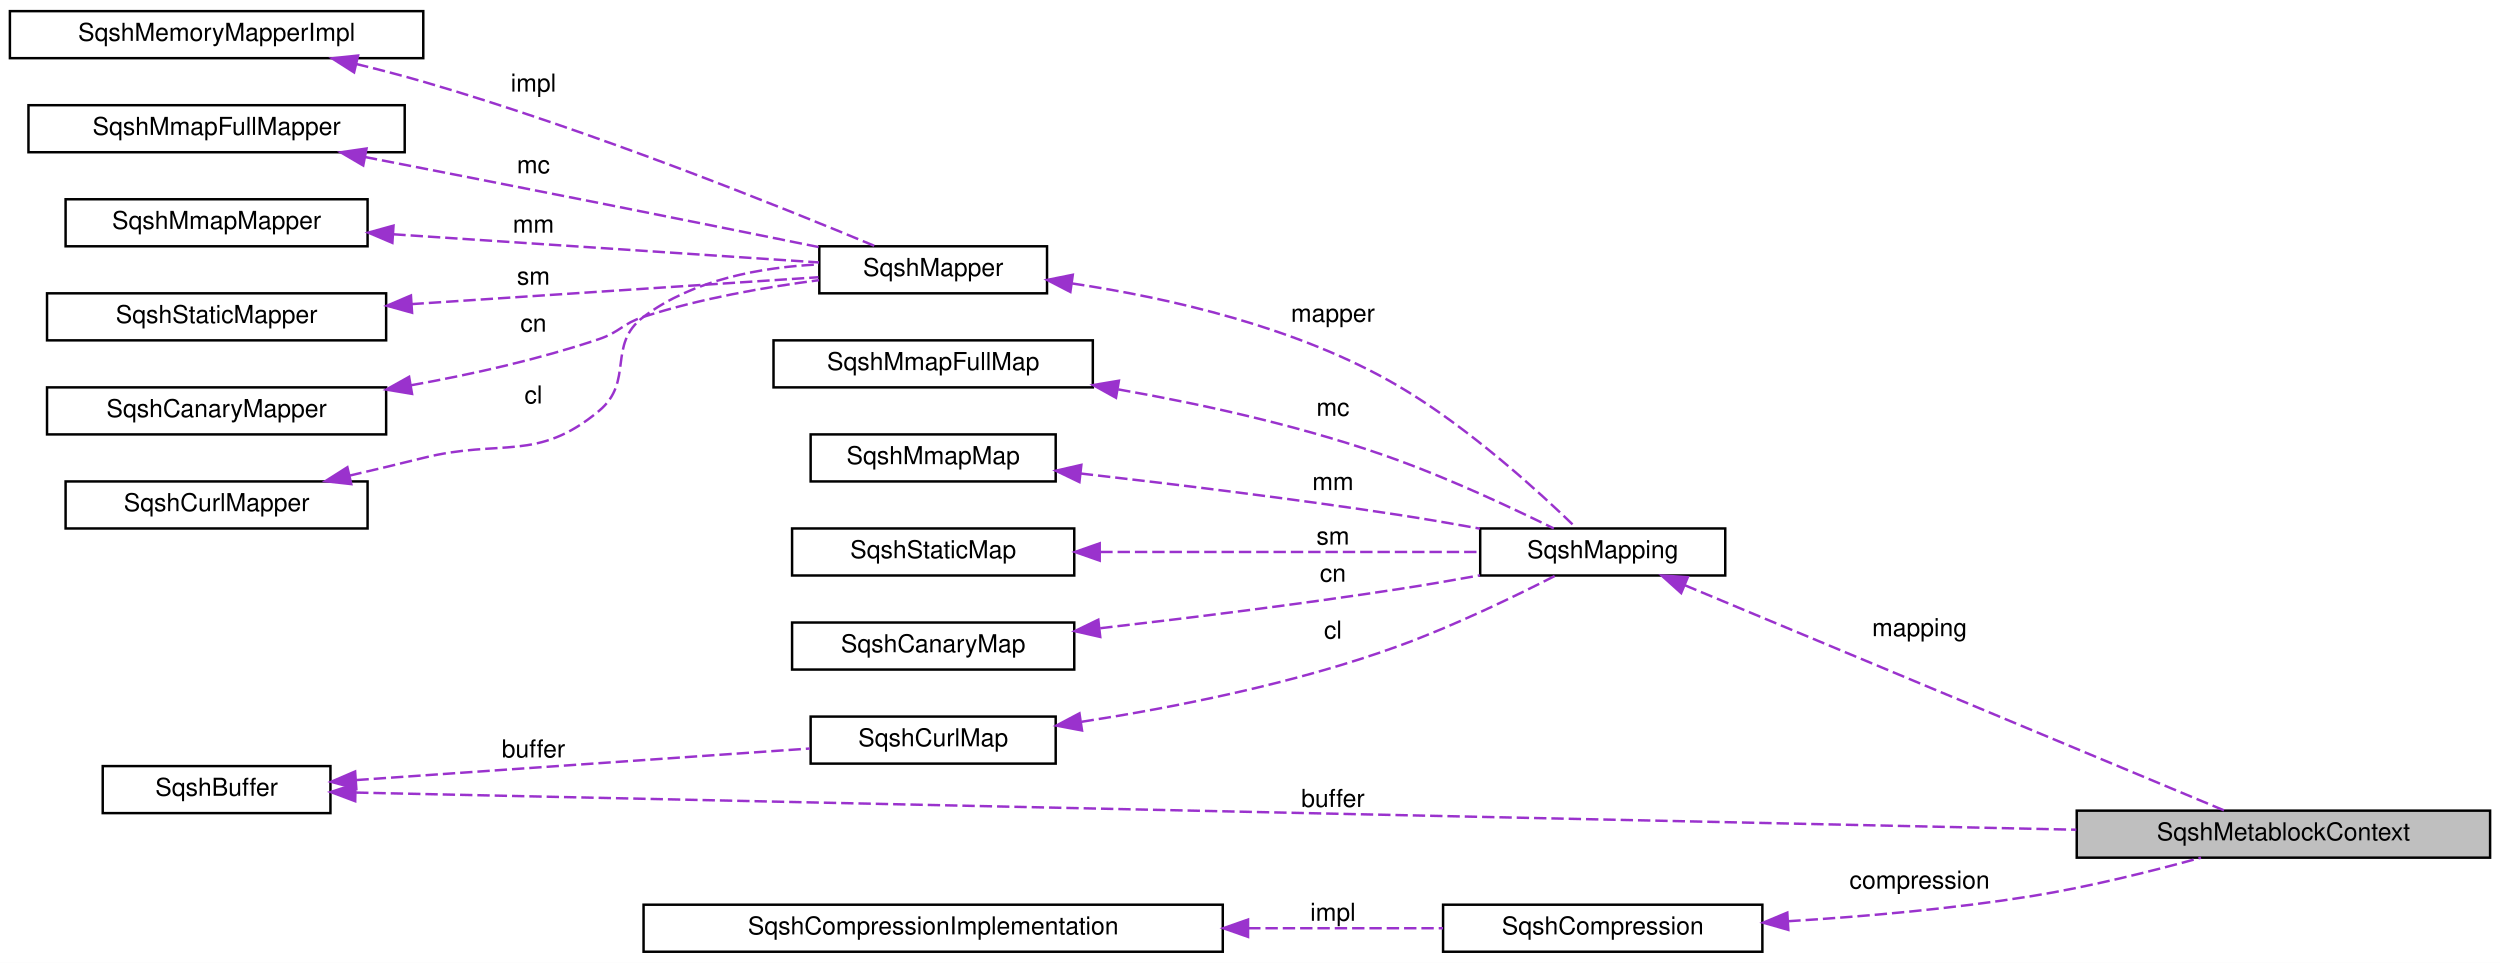
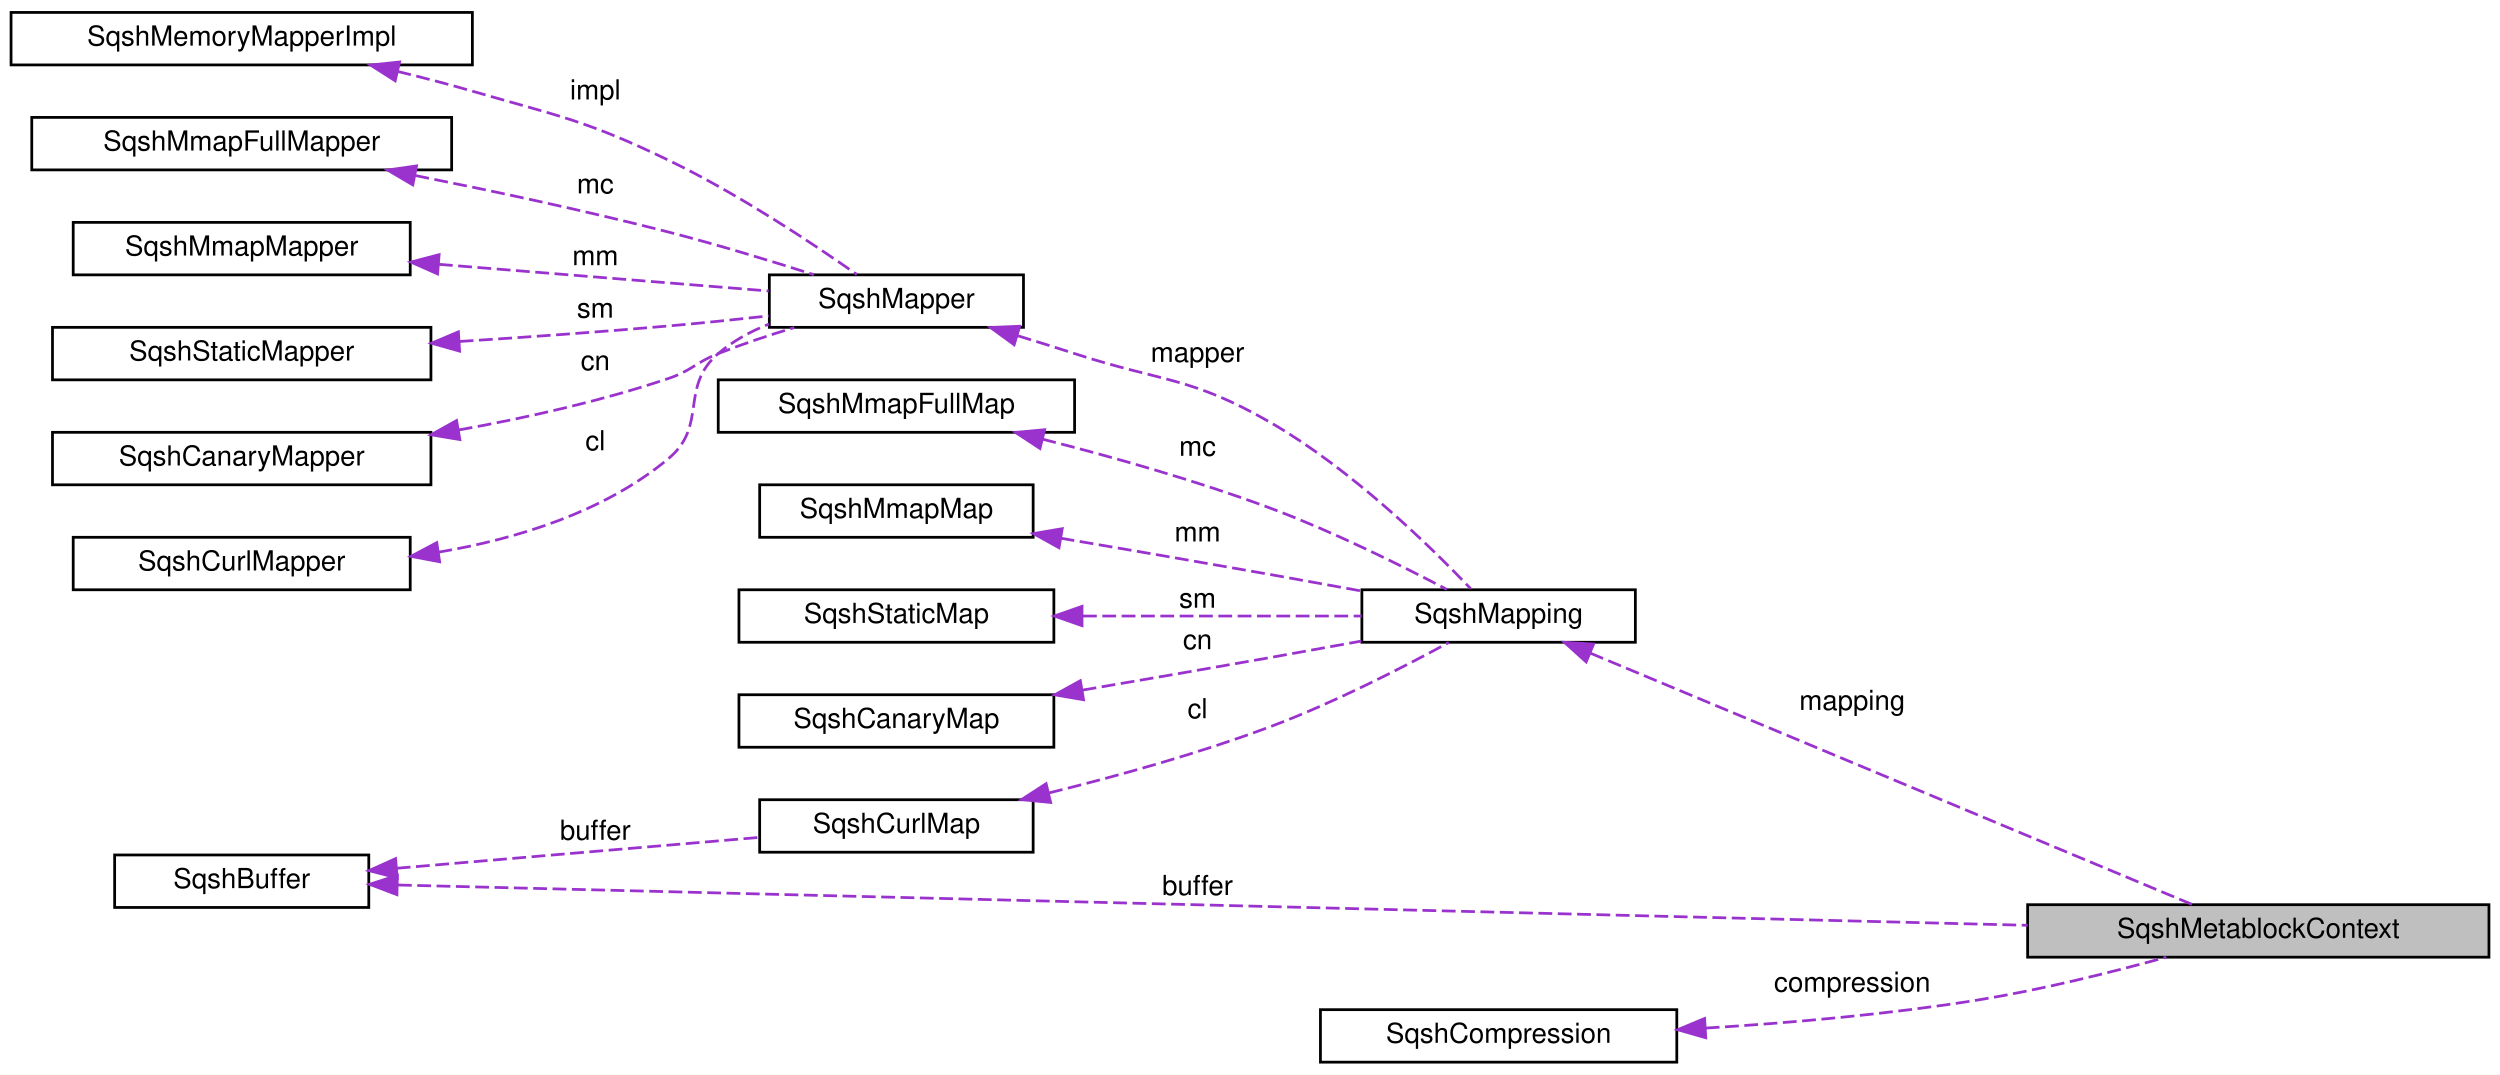
- <svg xmlns="http://www.w3.org/2000/svg" xmlns:xlink="http://www.w3.org/1999/xlink" width="1010pt" height="389pt" viewBox="0.00 0.00 1010.00 389.00">
+ <svg xmlns="http://www.w3.org/2000/svg" xmlns:xlink="http://www.w3.org/1999/xlink" width="905pt" height="389pt" viewBox="0.00 0.00 905.00 389.00">
  <g id="graph0" class="graph" transform="scale(1 1) rotate(0) translate(4 385)">
-     <polygon fill="white" stroke="transparent" points="-4,4 -4,-385 1006,-385 1006,4 -4,4" />
+     <polygon fill="white" stroke="transparent" points="-4,4 -4,-385 901,-385 901,4 -4,4" />
    <g id="node1" class="node">
      <g id="a_node1">
        <a xlink:title="The SqshMetablockContext struct.">
-           <polygon fill="#bfbfbf" stroke="black" points="835,-38.5 835,-57.5 1002,-57.5 1002,-38.5 835,-38.5" />
-           <text text-anchor="middle" x="918.5" y="-45.5" font-family="Helvetica,sans-Serif" font-size="10.00">SqshMetablockContext</text>
+           <polygon fill="#bfbfbf" stroke="black" points="730,-38.5 730,-57.5 897,-57.5 897,-38.5 730,-38.5" />
+           <text text-anchor="middle" x="813.5" y="-45.5" font-family="Helvetica,sans-Serif" font-size="10.00">SqshMetablockContext</text>
        </a>
      </g>
    </g>
    <g id="node2" class="node">
      <g id="a_node2">
        <a xlink:href="structSqshMapping.html" target="_top" xlink:title=" ">
-           <polygon fill="white" stroke="black" points="594,-152.5 594,-171.5 693,-171.5 693,-152.5 594,-152.5" />
-           <text text-anchor="middle" x="643.5" y="-159.5" font-family="Helvetica,sans-Serif" font-size="10.00">SqshMapping</text>
+           <polygon fill="white" stroke="black" points="489,-152.5 489,-171.5 588,-171.5 588,-152.5 489,-152.5" />
+           <text text-anchor="middle" x="538.5" y="-159.5" font-family="Helvetica,sans-Serif" font-size="10.00">SqshMapping</text>
        </a>
      </g>
    </g>
    <g id="edge1" class="edge">
-       <path fill="none" stroke="#9a32cd" stroke-dasharray="5,2" d="M676.71,-148.55C732.55,-125.23 845.98,-77.87 894.57,-57.58" />
-       <polygon fill="#9a32cd" stroke="#9a32cd" points="675.19,-145.39 667.31,-152.48 677.88,-151.85 675.19,-145.39" />
-       <text text-anchor="middle" x="771.5" y="-128" font-family="Helvetica,sans-Serif" font-size="10.00"> mapping</text>
+       <path fill="none" stroke="#9a32cd" stroke-dasharray="5,2" d="M571.71,-148.55C627.55,-125.23 740.98,-77.87 789.57,-57.58" />
+       <polygon fill="#9a32cd" stroke="#9a32cd" points="570.19,-145.39 562.31,-152.48 572.88,-151.85 570.19,-145.39" />
+       <text text-anchor="middle" x="666.5" y="-128" font-family="Helvetica,sans-Serif" font-size="10.00"> mapping</text>
    </g>
    <g id="node3" class="node">
      <g id="a_node3">
        <a xlink:href="structSqshMapper.html" target="_top" xlink:title=" ">
-           <polygon fill="white" stroke="black" points="327,-266.5 327,-285.5 419,-285.5 419,-266.5 327,-266.5" />
-           <text text-anchor="middle" x="373" y="-273.5" font-family="Helvetica,sans-Serif" font-size="10.00">SqshMapper</text>
+           <polygon fill="white" stroke="black" points="274.5,-266.5 274.5,-285.5 366.5,-285.5 366.5,-266.5 274.5,-266.5" />
+           <text text-anchor="middle" x="320.5" y="-273.5" font-family="Helvetica,sans-Serif" font-size="10.00">SqshMapper</text>
        </a>
      </g>
    </g>
    <g id="edge2" class="edge">
-       <path fill="none" stroke="#9a32cd" stroke-dasharray="5,2" d="M429.14,-270.49C468.13,-264.67 520.48,-252.84 561,-229 589.42,-212.28 618.16,-185.95 632.73,-171.79" />
-       <polygon fill="#9a32cd" stroke="#9a32cd" points="428.43,-267.05 419.02,-271.91 429.41,-273.99 428.43,-267.05" />
-       <text text-anchor="middle" x="534.5" y="-255" font-family="Helvetica,sans-Serif" font-size="10.00"> mapper</text>
+       <path fill="none" stroke="#9a32cd" stroke-dasharray="5,2" d="M364.46,-263.45C371.35,-261.35 378.38,-259.15 385,-257 416.81,-246.65 427.04,-248.74 456,-232 485.39,-215.01 514.18,-186.8 528.37,-171.91" />
+       <polygon fill="#9a32cd" stroke="#9a32cd" points="363.12,-260.2 354.55,-266.44 365.14,-266.9 363.12,-260.2" />
+       <text text-anchor="middle" x="429.5" y="-254" font-family="Helvetica,sans-Serif" font-size="10.00"> mapper</text>
    </g>
    <g id="node4" class="node">
      <g id="a_node4">
        <a xlink:href="structSqshMemoryMapperImpl.html" target="_top" xlink:title=" ">
          <polygon fill="white" stroke="black" points="0,-361.5 0,-380.5 167,-380.5 167,-361.5 0,-361.5" />
          <text text-anchor="middle" x="83.5" y="-368.5" font-family="Helvetica,sans-Serif" font-size="10.00">SqshMemoryMapperImpl</text>
        </a>
      </g>
    </g>
    <g id="edge3" class="edge">
-       <path fill="none" stroke="#9a32cd" stroke-dasharray="5,2" d="M139.89,-359.15C148.99,-356.94 158.29,-354.53 167,-352 234.8,-332.32 312.3,-301.12 349.61,-285.53" />
+       <path fill="none" stroke="#9a32cd" stroke-dasharray="5,2" d="M139.89,-359.15C148.99,-356.94 158.29,-354.53 167,-352 199.13,-342.68 207.86,-341.52 238,-327 263.26,-314.83 290.47,-296.67 306.19,-285.62" />
      <polygon fill="#9a32cd" stroke="#9a32cd" points="139.05,-355.75 130.12,-361.45 140.66,-362.56 139.05,-355.75" />
-       <text text-anchor="middle" x="211.5" y="-348" font-family="Helvetica,sans-Serif" font-size="10.00"> impl</text>
+       <text text-anchor="middle" x="211.5" y="-349" font-family="Helvetica,sans-Serif" font-size="10.00"> impl</text>
    </g>
    <g id="node5" class="node">
      <g id="a_node5">
        <a xlink:href="structSqshMmapFullMapper.html" target="_top" xlink:title=" ">
          <polygon fill="white" stroke="black" points="7.5,-323.5 7.5,-342.5 159.5,-342.5 159.5,-323.5 7.5,-323.5" />
          <text text-anchor="middle" x="83.5" y="-330.5" font-family="Helvetica,sans-Serif" font-size="10.00">SqshMmapFullMapper</text>
        </a>
      </g>
    </g>
    <g id="edge4" class="edge">
-       <path fill="none" stroke="#9a32cd" stroke-dasharray="5,2" d="M143.42,-321.57C171.99,-316 206.79,-309.19 238,-303 267.56,-297.13 300.77,-290.44 326.73,-285.19" />
-       <polygon fill="#9a32cd" stroke="#9a32cd" points="142.74,-318.13 133.6,-323.48 144.08,-325 142.74,-318.13" />
+       <path fill="none" stroke="#9a32cd" stroke-dasharray="5,2" d="M146.38,-321.45C174.48,-315.86 208.06,-308.7 238,-301 255.63,-296.47 275.13,-290.52 290.64,-285.56" />
+       <polygon fill="#9a32cd" stroke="#9a32cd" points="145.43,-318.07 136.29,-323.44 146.78,-324.94 145.43,-318.07" />
      <text text-anchor="middle" x="211.5" y="-315" font-family="Helvetica,sans-Serif" font-size="10.00"> mc</text>
    </g>
    <g id="node6" class="node">
      <g id="a_node6">
        <a xlink:href="structSqshMmapMapper.html" target="_top" xlink:title=" ">
          <polygon fill="white" stroke="black" points="22.5,-285.5 22.5,-304.5 144.5,-304.5 144.5,-285.5 22.5,-285.5" />
          <text text-anchor="middle" x="83.5" y="-292.5" font-family="Helvetica,sans-Serif" font-size="10.00">SqshMmapMapper</text>
        </a>
      </g>
    </g>
    <g id="edge5" class="edge">
-       <path fill="none" stroke="#9a32cd" stroke-dasharray="5,2" d="M154.9,-290.35C208.53,-286.8 280.77,-282.03 326.87,-278.98" />
-       <polygon fill="#9a32cd" stroke="#9a32cd" points="154.52,-286.87 144.77,-291.02 154.98,-293.85 154.52,-286.87" />
-       <text text-anchor="middle" x="211.5" y="-291" font-family="Helvetica,sans-Serif" font-size="10.00"> mm</text>
+       <path fill="none" stroke="#9a32cd" stroke-dasharray="5,2" d="M154.88,-289.31C193.59,-286.18 240.47,-282.39 274.29,-279.66" />
+       <polygon fill="#9a32cd" stroke="#9a32cd" points="154.4,-285.84 144.71,-290.13 154.96,-292.81 154.4,-285.84" />
+       <text text-anchor="middle" x="211.5" y="-289" font-family="Helvetica,sans-Serif" font-size="10.00"> mm</text>
    </g>
    <g id="node7" class="node">
      <g id="a_node7">
        <a xlink:href="structSqshStaticMapper.html" target="_top" xlink:title=" ">
          <polygon fill="white" stroke="black" points="15,-247.5 15,-266.5 152,-266.5 152,-247.5 15,-247.5" />
          <text text-anchor="middle" x="83.5" y="-254.5" font-family="Helvetica,sans-Serif" font-size="10.00">SqshStaticMapper</text>
        </a>
      </g>
    </g>
    <g id="edge6" class="edge">
-       <path fill="none" stroke="#9a32cd" stroke-dasharray="5,2" d="M162.25,-262.14C214.88,-265.62 282.6,-270.09 326.64,-273" />
-       <polygon fill="#9a32cd" stroke="#9a32cd" points="162.48,-258.65 152.27,-261.48 162.02,-265.63 162.48,-258.65" />
+       <path fill="none" stroke="#9a32cd" stroke-dasharray="5,2" d="M162.39,-261.39C186.63,-262.94 213.44,-264.85 238,-267 249.77,-268.03 262.48,-269.34 274.27,-270.64" />
+       <polygon fill="#9a32cd" stroke="#9a32cd" points="162.38,-257.89 152.18,-260.75 161.94,-264.87 162.38,-257.89" />
      <text text-anchor="middle" x="211.5" y="-270" font-family="Helvetica,sans-Serif" font-size="10.00"> sm</text>
    </g>
    <g id="node8" class="node">
      <g id="a_node8">
        <a xlink:href="structSqshCanaryMapper.html" target="_top" xlink:title=" ">
          <polygon fill="white" stroke="black" points="15,-209.5 15,-228.5 152,-228.5 152,-209.5 15,-209.5" />
          <text text-anchor="middle" x="83.5" y="-216.5" font-family="Helvetica,sans-Serif" font-size="10.00">SqshCanaryMapper</text>
        </a>
      </g>
    </g>
    <g id="edge7" class="edge">
-       <path fill="none" stroke="#9a32cd" stroke-dasharray="5,2" d="M162.06,-229.35C186.71,-233.78 213.83,-239.85 238,-248 246.48,-250.86 247.49,-254.25 256,-257 278.81,-264.38 305.12,-268.99 326.91,-271.82" />
+       <path fill="none" stroke="#9a32cd" stroke-dasharray="5,2" d="M162.06,-229.35C186.71,-233.78 213.83,-239.85 238,-248 246.48,-250.86 247.68,-253.71 256,-257 264.77,-260.48 274.44,-263.67 283.53,-266.42" />
      <polygon fill="#9a32cd" stroke="#9a32cd" points="162.47,-225.87 152.02,-227.61 161.28,-232.77 162.47,-225.87" />
      <text text-anchor="middle" x="211.5" y="-251" font-family="Helvetica,sans-Serif" font-size="10.00"> cn</text>
    </g>
    <g id="node9" class="node">
      <g id="a_node9">
        <a xlink:href="structSqshCurlMapper.html" target="_top" xlink:title=" ">
          <polygon fill="white" stroke="black" points="22.5,-171.5 22.5,-190.5 144.5,-190.5 144.5,-171.5 22.5,-171.5" />
          <text text-anchor="middle" x="83.5" y="-178.5" font-family="Helvetica,sans-Serif" font-size="10.00">SqshCurlMapper</text>
        </a>
      </g>
    </g>
    <g id="edge8" class="edge">
-       <path fill="none" stroke="#9a32cd" stroke-dasharray="5,2" d="M137.16,-192.84C147.09,-195.15 157.37,-197.6 167,-200 198.7,-207.89 212.91,-198.08 238,-219 252.35,-230.97 241.07,-245.76 256,-257 276.05,-272.1 303.61,-277.07 326.84,-278.17" />
-       <polygon fill="#9a32cd" stroke="#9a32cd" points="137.92,-189.42 127.39,-190.58 136.34,-196.24 137.92,-189.42" />
+       <path fill="none" stroke="#9a32cd" stroke-dasharray="5,2" d="M154.68,-185.11C183.19,-189.92 214.8,-199.66 238,-219 252.35,-230.97 241.82,-244.82 256,-257 261.33,-261.57 267.72,-265.05 274.37,-267.68" />
+       <polygon fill="#9a32cd" stroke="#9a32cd" points="155.15,-181.64 144.74,-183.6 154.11,-188.56 155.15,-181.64" />
      <text text-anchor="middle" x="211.5" y="-222" font-family="Helvetica,sans-Serif" font-size="10.00"> cl</text>
    </g>
    <g id="node10" class="node">
      <g id="a_node10">
        <a xlink:href="structSqshMmapFullMap.html" target="_top" xlink:title=" ">
-           <polygon fill="white" stroke="black" points="308.5,-228.5 308.5,-247.5 437.5,-247.5 437.5,-228.5 308.5,-228.5" />
-           <text text-anchor="middle" x="373" y="-235.5" font-family="Helvetica,sans-Serif" font-size="10.00">SqshMmapFullMap</text>
+           <polygon fill="white" stroke="black" points="256,-228.5 256,-247.5 385,-247.5 385,-228.5 256,-228.5" />
+           <text text-anchor="middle" x="320.5" y="-235.5" font-family="Helvetica,sans-Serif" font-size="10.00">SqshMmapFullMap</text>
        </a>
      </g>
    </g>
    <g id="edge9" class="edge">
-       <path fill="none" stroke="#9a32cd" stroke-dasharray="5,2" d="M447.74,-227.69C482.72,-221.53 524.71,-212.26 561,-199 583.04,-190.95 607.43,-179.52 623.74,-171.5" />
-       <polygon fill="#9a32cd" stroke="#9a32cd" points="446.86,-224.29 437.6,-229.43 448.04,-231.19 446.86,-224.29" />
-       <text text-anchor="middle" x="534.5" y="-217" font-family="Helvetica,sans-Serif" font-size="10.00"> mc</text>
+       <path fill="none" stroke="#9a32cd" stroke-dasharray="5,2" d="M373.37,-226.03C398.64,-219.62 429.26,-210.98 456,-201 478.63,-192.55 503.53,-180.15 519.77,-171.62" />
+       <polygon fill="#9a32cd" stroke="#9a32cd" points="372.47,-222.65 363.61,-228.46 374.16,-229.44 372.47,-222.65" />
+       <text text-anchor="middle" x="429.5" y="-220" font-family="Helvetica,sans-Serif" font-size="10.00"> mc</text>
    </g>
    <g id="node11" class="node">
      <g id="a_node11">
        <a xlink:href="structSqshMmapMap.html" target="_top" xlink:title=" ">
-           <polygon fill="white" stroke="black" points="323.5,-190.5 323.5,-209.5 422.5,-209.5 422.5,-190.5 323.5,-190.5" />
-           <text text-anchor="middle" x="373" y="-197.5" font-family="Helvetica,sans-Serif" font-size="10.00">SqshMmapMap</text>
+           <polygon fill="white" stroke="black" points="271,-190.5 271,-209.5 370,-209.5 370,-190.5 271,-190.5" />
+           <text text-anchor="middle" x="320.5" y="-197.5" font-family="Helvetica,sans-Serif" font-size="10.00">SqshMmapMap</text>
        </a>
      </g>
    </g>
    <g id="edge10" class="edge">
-       <path fill="none" stroke="#9a32cd" stroke-dasharray="5,2" d="M432.63,-193.7C469.54,-189.5 518.15,-183.57 561,-177 571.67,-175.36 583.08,-173.4 593.88,-171.44" />
-       <polygon fill="#9a32cd" stroke="#9a32cd" points="432.09,-190.24 422.54,-194.83 432.87,-197.19 432.09,-190.24" />
-       <text text-anchor="middle" x="534.5" y="-187" font-family="Helvetica,sans-Serif" font-size="10.00"> mm</text>
+       <path fill="none" stroke="#9a32cd" stroke-dasharray="5,2" d="M379.95,-190.17C403.58,-186.15 431.1,-181.42 456,-177 466.62,-175.11 478.02,-173.05 488.82,-171.06" />
+       <polygon fill="#9a32cd" stroke="#9a32cd" points="379.36,-186.72 370.08,-191.84 380.53,-193.62 379.36,-186.72" />
+       <text text-anchor="middle" x="429.5" y="-189" font-family="Helvetica,sans-Serif" font-size="10.00"> mm</text>
    </g>
    <g id="node12" class="node">
      <g id="a_node12">
        <a xlink:href="structSqshStaticMap.html" target="_top" xlink:title=" ">
-           <polygon fill="white" stroke="black" points="316,-152.5 316,-171.5 430,-171.5 430,-152.5 316,-152.5" />
-           <text text-anchor="middle" x="373" y="-159.5" font-family="Helvetica,sans-Serif" font-size="10.00">SqshStaticMap</text>
+           <polygon fill="white" stroke="black" points="263.5,-152.5 263.5,-171.5 377.5,-171.5 377.5,-152.5 263.5,-152.5" />
+           <text text-anchor="middle" x="320.5" y="-159.5" font-family="Helvetica,sans-Serif" font-size="10.00">SqshStaticMap</text>
        </a>
      </g>
    </g>
    <g id="edge11" class="edge">
-       <path fill="none" stroke="#9a32cd" stroke-dasharray="5,2" d="M440.5,-162C488.07,-162 551.04,-162 593.94,-162" />
-       <polygon fill="#9a32cd" stroke="#9a32cd" points="440.29,-158.5 430.29,-162 440.29,-165.5 440.29,-158.5" />
-       <text text-anchor="middle" x="534.5" y="-165" font-family="Helvetica,sans-Serif" font-size="10.00"> sm</text>
+       <path fill="none" stroke="#9a32cd" stroke-dasharray="5,2" d="M388.04,-162C420.63,-162 459.15,-162 488.93,-162" />
+       <polygon fill="#9a32cd" stroke="#9a32cd" points="387.69,-158.5 377.69,-162 387.69,-165.5 387.69,-158.5" />
+       <text text-anchor="middle" x="429.5" y="-165" font-family="Helvetica,sans-Serif" font-size="10.00"> sm</text>
    </g>
    <g id="node13" class="node">
      <g id="a_node13">
        <a xlink:href="structSqshCanaryMap.html" target="_top" xlink:title=" ">
-           <polygon fill="white" stroke="black" points="316,-114.5 316,-133.5 430,-133.5 430,-114.5 316,-114.5" />
-           <text text-anchor="middle" x="373" y="-121.5" font-family="Helvetica,sans-Serif" font-size="10.00">SqshCanaryMap</text>
+           <polygon fill="white" stroke="black" points="263.5,-114.5 263.5,-133.5 377.5,-133.5 377.5,-114.5 263.5,-114.5" />
+           <text text-anchor="middle" x="320.5" y="-121.5" font-family="Helvetica,sans-Serif" font-size="10.00">SqshCanaryMap</text>
        </a>
      </g>
    </g>
    <g id="edge12" class="edge">
-       <path fill="none" stroke="#9a32cd" stroke-dasharray="5,2" d="M440.49,-131.2C476.27,-135.32 521.13,-140.88 561,-147 571.67,-148.64 583.08,-150.6 593.88,-152.56" />
-       <polygon fill="#9a32cd" stroke="#9a32cd" points="440.5,-127.68 430.17,-130.02 439.71,-134.64 440.5,-127.68" />
-       <text text-anchor="middle" x="534.5" y="-150" font-family="Helvetica,sans-Serif" font-size="10.00"> cn</text>
+       <path fill="none" stroke="#9a32cd" stroke-dasharray="5,2" d="M387.91,-135.19C409.63,-138.89 433.85,-143.07 456,-147 466.62,-148.89 478.02,-150.95 488.82,-152.94" />
+       <polygon fill="#9a32cd" stroke="#9a32cd" points="388.25,-131.69 377.81,-133.47 387.08,-138.59 388.25,-131.69" />
+       <text text-anchor="middle" x="429.5" y="-150" font-family="Helvetica,sans-Serif" font-size="10.00"> cn</text>
    </g>
    <g id="node14" class="node">
      <g id="a_node14">
        <a xlink:href="structSqshCurlMap.html" target="_top" xlink:title=" ">
-           <polygon fill="white" stroke="black" points="323.5,-76.5 323.5,-95.5 422.5,-95.5 422.5,-76.5 323.5,-76.5" />
-           <text text-anchor="middle" x="373" y="-83.5" font-family="Helvetica,sans-Serif" font-size="10.00">SqshCurlMap</text>
+           <polygon fill="white" stroke="black" points="271,-76.5 271,-95.5 370,-95.5 370,-76.5 271,-76.5" />
+           <text text-anchor="middle" x="320.5" y="-83.5" font-family="Helvetica,sans-Serif" font-size="10.00">SqshCurlMap</text>
        </a>
      </g>
    </g>
    <g id="edge13" class="edge">
-       <path fill="none" stroke="#9a32cd" stroke-dasharray="5,2" d="M432.97,-93.4C470.4,-99.2 519.45,-108.89 561,-124 583.45,-132.17 608.17,-144.14 624.44,-152.46" />
-       <polygon fill="#9a32cd" stroke="#9a32cd" points="433.14,-89.88 422.73,-91.86 432.1,-96.81 433.14,-89.88" />
-       <text text-anchor="middle" x="534.5" y="-127" font-family="Helvetica,sans-Serif" font-size="10.00"> cl</text>
+       <path fill="none" stroke="#9a32cd" stroke-dasharray="5,2" d="M375.76,-97.97C400.57,-104.09 430.14,-112.3 456,-122 479.02,-130.64 504.25,-143.6 520.45,-152.41" />
+       <polygon fill="#9a32cd" stroke="#9a32cd" points="376.33,-94.5 365.79,-95.56 374.69,-101.31 376.33,-94.5" />
+       <text text-anchor="middle" x="429.5" y="-125" font-family="Helvetica,sans-Serif" font-size="10.00"> cl</text>
    </g>
    <g id="node15" class="node">
      <g id="a_node15">
        <a xlink:href="structSqshBuffer.html" target="_top" xlink:title="The SqshBuffer struct is a buffer for arbitrary data.">
          <polygon fill="white" stroke="black" points="37.5,-56.5 37.5,-75.5 129.5,-75.5 129.5,-56.5 37.5,-56.5" />
          <text text-anchor="middle" x="83.5" y="-63.5" font-family="Helvetica,sans-Serif" font-size="10.00">SqshBuffer</text>
        </a>
      </g>
    </g>
    <g id="edge15" class="edge">
-       <path fill="none" stroke="#9a32cd" stroke-dasharray="5,2" d="M139.86,-64.8C282.91,-61.71 665.43,-53.45 834.82,-49.79" />
-       <polygon fill="#9a32cd" stroke="#9a32cd" points="139.5,-61.31 129.58,-65.03 139.65,-68.31 139.5,-61.31" />
-       <text text-anchor="middle" x="534.5" y="-59" font-family="Helvetica,sans-Serif" font-size="10.00"> buffer</text>
+       <path fill="none" stroke="#9a32cd" stroke-dasharray="5,2" d="M140.04,-64.63C267.24,-61.48 580.2,-53.74 729.99,-50.04" />
+       <polygon fill="#9a32cd" stroke="#9a32cd" points="139.68,-61.13 129.76,-64.88 139.85,-68.13 139.68,-61.13" />
+       <text text-anchor="middle" x="429.5" y="-61" font-family="Helvetica,sans-Serif" font-size="10.00"> buffer</text>
    </g>
    <g id="edge14" class="edge">
-       <path fill="none" stroke="#9a32cd" stroke-dasharray="5,2" d="M139.99,-69.86C193.1,-73.55 272.42,-79.07 323.18,-82.6" />
-       <polygon fill="#9a32cd" stroke="#9a32cd" points="139.96,-66.35 129.74,-69.15 139.47,-73.33 139.96,-66.35" />
-       <text text-anchor="middle" x="211.5" y="-79" font-family="Helvetica,sans-Serif" font-size="10.00"> buffer</text>
+       <path fill="none" stroke="#9a32cd" stroke-dasharray="5,2" d="M139.61,-70.69C179.44,-74.08 232.75,-78.62 270.98,-81.87" />
+       <polygon fill="#9a32cd" stroke="#9a32cd" points="139.79,-67.19 129.53,-69.83 139.2,-74.17 139.79,-67.19" />
+       <text text-anchor="middle" x="211.5" y="-81" font-family="Helvetica,sans-Serif" font-size="10.00"> buffer</text>
    </g>
    <g id="node16" class="node">
      <g id="a_node16">
        <a xlink:href="structSqshCompression.html" target="_top" xlink:title=" ">
-           <polygon fill="white" stroke="black" points="579,-0.5 579,-19.5 708,-19.5 708,-0.5 579,-0.5" />
-           <text text-anchor="middle" x="643.5" y="-7.5" font-family="Helvetica,sans-Serif" font-size="10.00">SqshCompression</text>
+           <polygon fill="white" stroke="black" points="474,-0.5 474,-19.5 603,-19.5 603,-0.5 474,-0.5" />
+           <text text-anchor="middle" x="538.5" y="-7.5" font-family="Helvetica,sans-Serif" font-size="10.00">SqshCompression</text>
        </a>
      </g>
    </g>
    <g id="edge16" class="edge">
-       <path fill="none" stroke="#9a32cd" stroke-dasharray="5,2" d="M718.47,-12.83C749.1,-14.71 784.9,-17.84 817,-23 840.08,-26.71 865.63,-33.1 885.2,-38.49" />
-       <polygon fill="#9a32cd" stroke="#9a32cd" points="718.48,-9.33 708.29,-12.24 718.07,-16.31 718.48,-9.33" />
-       <text text-anchor="middle" x="771.5" y="-26" font-family="Helvetica,sans-Serif" font-size="10.00"> compression</text>
-     </g>
-     <g id="node17" class="node">
-       <g id="a_node17">
-         <a xlink:href="structSqshCompressionImplementation.html" target="_top" xlink:title=" ">
-           <polygon fill="white" stroke="black" points="256,-0.5 256,-19.5 490,-19.5 490,-0.5 256,-0.5" />
-           <text text-anchor="middle" x="373" y="-7.5" font-family="Helvetica,sans-Serif" font-size="10.00">SqshCompressionImplementation</text>
-         </a>
-       </g>
-     </g>
-     <g id="edge17" class="edge">
-       <path fill="none" stroke="#9a32cd" stroke-dasharray="5,2" d="M500.24,-10C527.56,-10 555.32,-10 578.98,-10" />
-       <polygon fill="#9a32cd" stroke="#9a32cd" points="500.21,-6.5 490.21,-10 500.21,-13.5 500.21,-6.5" />
-       <text text-anchor="middle" x="534.5" y="-13" font-family="Helvetica,sans-Serif" font-size="10.00"> impl</text>
+       <path fill="none" stroke="#9a32cd" stroke-dasharray="5,2" d="M613.47,-12.83C644.1,-14.71 679.9,-17.84 712,-23 735.08,-26.71 760.63,-33.1 780.2,-38.49" />
+       <polygon fill="#9a32cd" stroke="#9a32cd" points="613.48,-9.33 603.29,-12.24 613.07,-16.31 613.48,-9.33" />
+       <text text-anchor="middle" x="666.5" y="-26" font-family="Helvetica,sans-Serif" font-size="10.00"> compression</text>
    </g>
  </g>
</svg>
